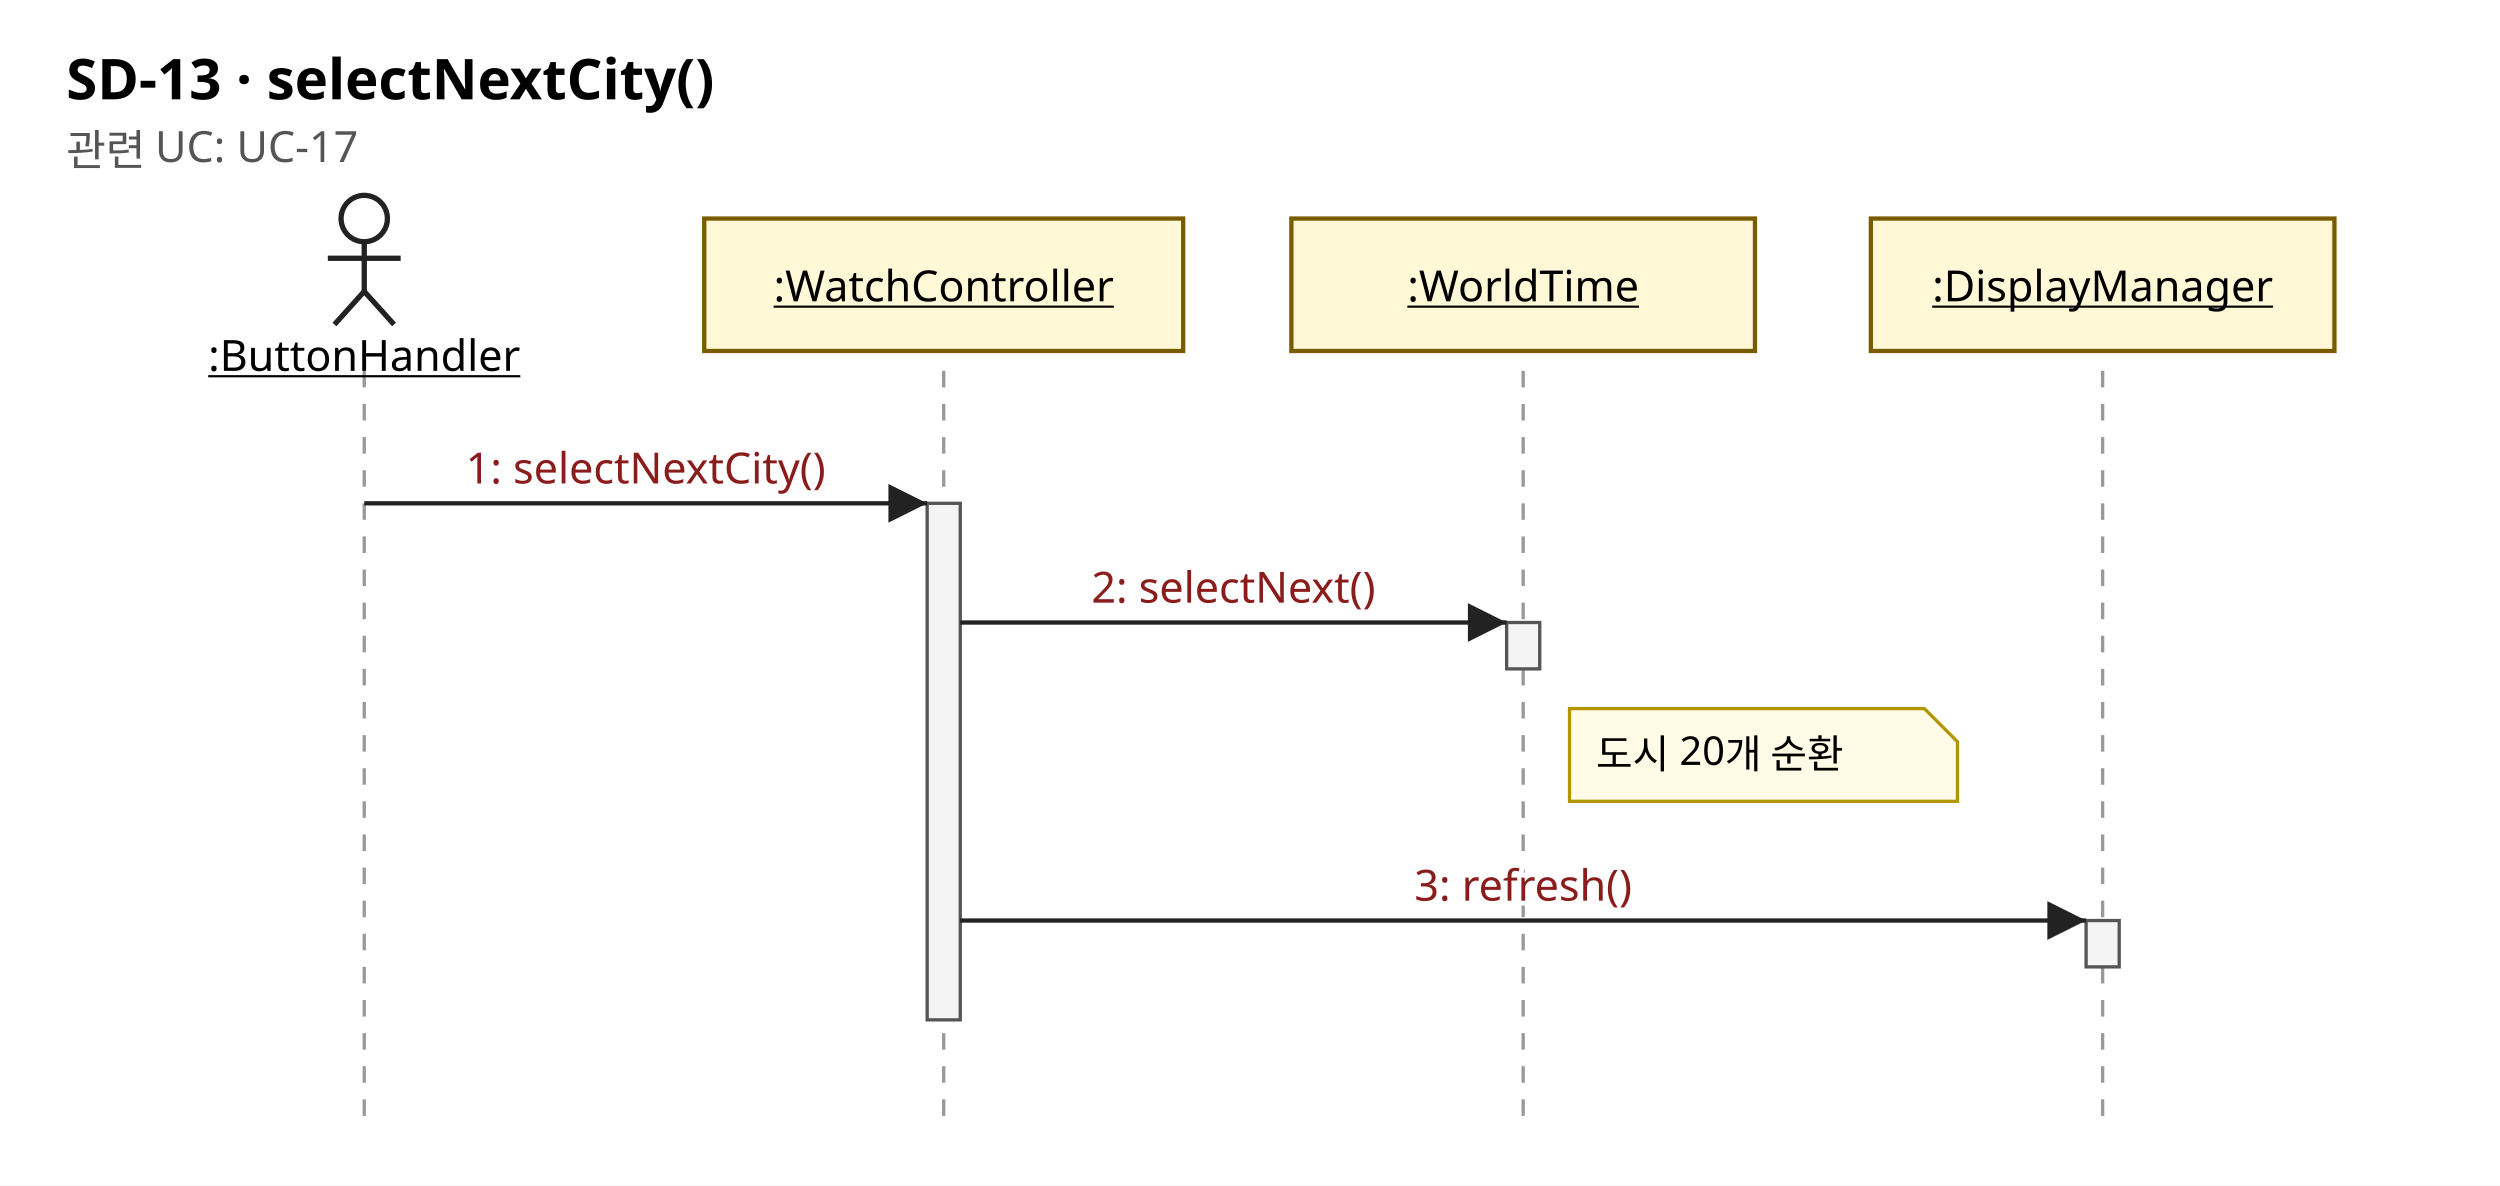
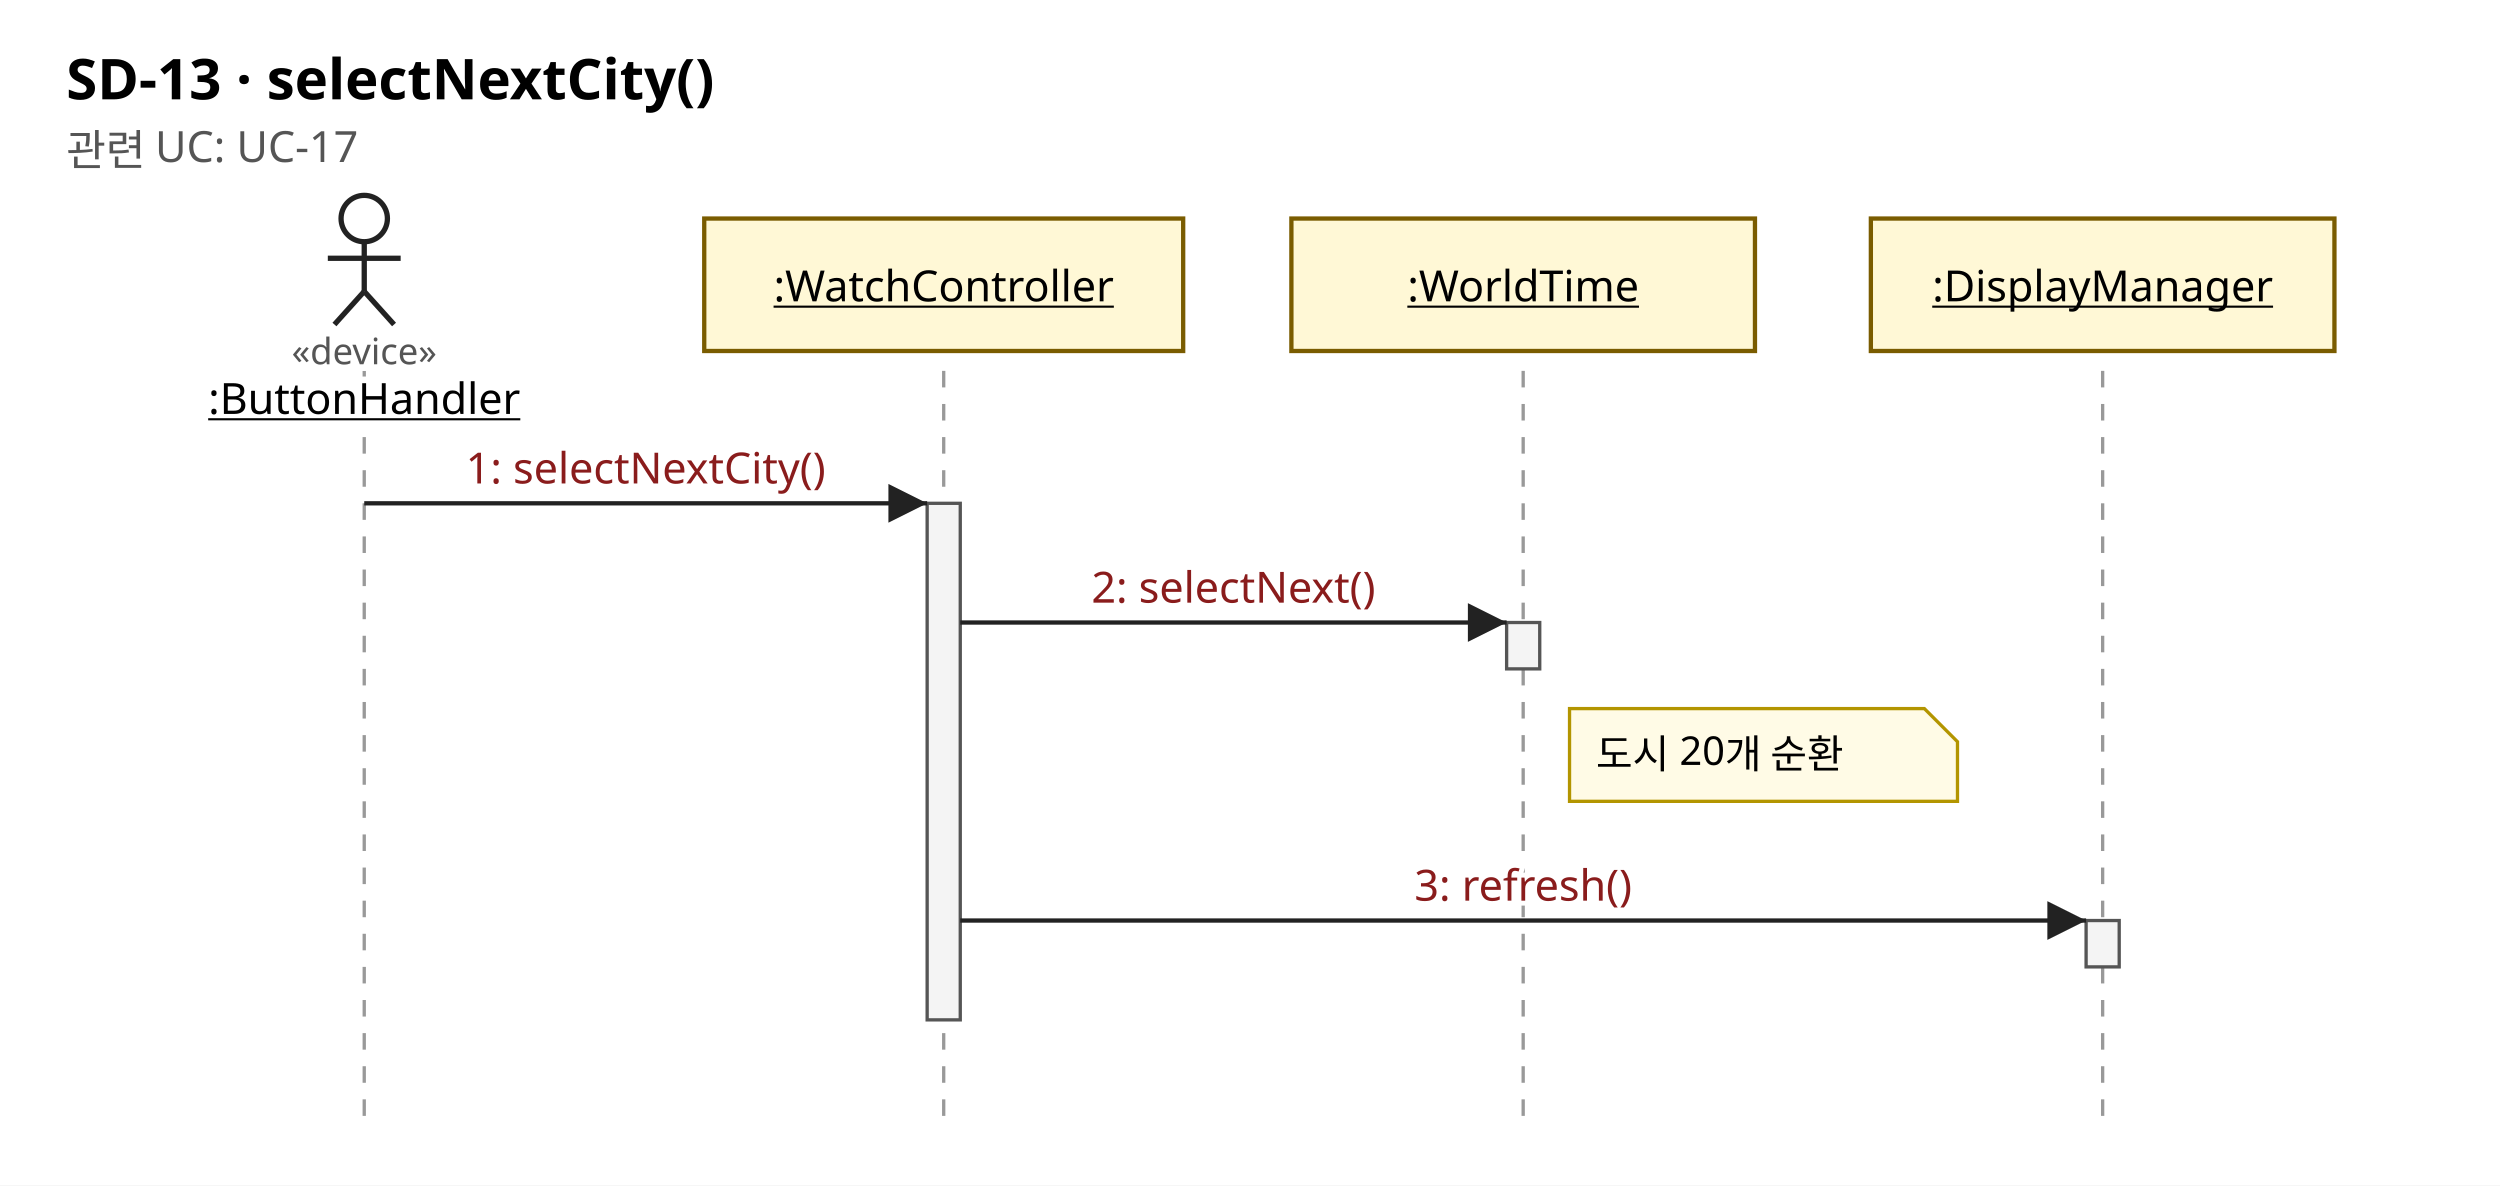
<svg xmlns="http://www.w3.org/2000/svg" width="755" height="358" viewBox="0 0 755 358" font-family="Malgun Gothic, Apple SD Gothic Neo, Noto Sans KR, WenQuanYi Zen Hei, sans-serif">
  <defs>
    <marker id="f" viewBox="0 0 10 10" refX="10" refY="5" markerWidth="9" markerHeight="9" orient="auto">
      <path d="M0,0 L10,5 L0,10 z" fill="#222" />
    </marker>
  </defs>
  <rect width="755" height="358" fill="#fff" />
  <text x="20" y="30" font-size="17" font-weight="bold">SD-13 · selectNextCity()</text>
  <text x="20" y="50" font-size="13" fill="#555">관련 UC: UC-17</text>
  <line x1="110" y1="112" x2="110" y2="338" stroke="#999" stroke-dasharray="5 5" />
  <g stroke="#222" stroke-width="1.6" fill="none">
    <circle cx="110" cy="66" r="7" />
    <line x1="110" y1="73" x2="110" y2="88" />
    <line x1="99" y1="78" x2="121" y2="78" />
    <line x1="110" y1="88" x2="101" y2="98" />
    <line x1="110" y1="88" x2="119" y2="98" />
  </g>
-   <text x="110" y="112" text-anchor="middle" font-size="13" text-decoration="underline">:ButtonHandler</text>
+   <text x="110" y="110" text-anchor="middle" font-size="11" fill="#555" stroke="#fff" stroke-width="4" paint-order="stroke">«device»</text>
+   <text x="110" y="125" text-anchor="middle" font-size="13" text-decoration="underline" stroke="#fff" stroke-width="4" paint-order="stroke">:ButtonHandler</text>
  <line x1="285" y1="112" x2="285" y2="338" stroke="#999" stroke-dasharray="5 5" />
  <rect x="212.68" y="66" width="144.64" height="40" fill="#fff8d6" stroke="#7a5c00" stroke-width="1.3" />
  <text x="285" y="91" text-anchor="middle" font-size="13" text-decoration="underline">:WatchController</text>
  <line x1="460" y1="112" x2="460" y2="338" stroke="#999" stroke-dasharray="5 5" />
  <rect x="390.0" y="66" width="140" height="40" fill="#fff8d6" stroke="#7a5c00" stroke-width="1.3" />
  <text x="460" y="91" text-anchor="middle" font-size="13" text-decoration="underline">:WorldTime</text>
  <line x1="635" y1="112" x2="635" y2="338" stroke="#999" stroke-dasharray="5 5" />
  <rect x="565.0" y="66" width="140" height="40" fill="#fff8d6" stroke="#7a5c00" stroke-width="1.3" />
  <text x="635" y="91" text-anchor="middle" font-size="13" text-decoration="underline">:DisplayManager</text>
  <rect x="455" y="188" width="10" height="14" fill="#f4f4f4" stroke="#555" />
  <rect x="630" y="278" width="10" height="14" fill="#f4f4f4" stroke="#555" />
  <rect x="280" y="152" width="10" height="156" fill="#f4f4f4" stroke="#555" />
  <line x1="110" y1="152" x2="280" y2="152" stroke="#222" stroke-width="1.3" marker-end="url(#f)" />
  <text x="195.0" y="146" text-anchor="middle" font-size="13" fill="#8a1c1c" stroke="#fff" stroke-width="3" paint-order="stroke">1: selectNextCity()</text>
  <line x1="290" y1="188" x2="455" y2="188" stroke="#222" stroke-width="1.3" marker-end="url(#f)" />
  <text x="372.5" y="182" text-anchor="middle" font-size="13" fill="#8a1c1c" stroke="#fff" stroke-width="3" paint-order="stroke">2: selectNext()</text>
  <path d="M474,214 h107.16 l10,10 v18 h-117.16 z" fill="#fffbe6" stroke="#b39500" />
  <text x="482" y="232" font-size="12">도시 20개 순환</text>
  <line x1="290" y1="278" x2="630" y2="278" stroke="#222" stroke-width="1.3" marker-end="url(#f)" />
  <text x="460.0" y="272" text-anchor="middle" font-size="13" fill="#8a1c1c" stroke="#fff" stroke-width="3" paint-order="stroke">3: refresh()</text>
</svg>
